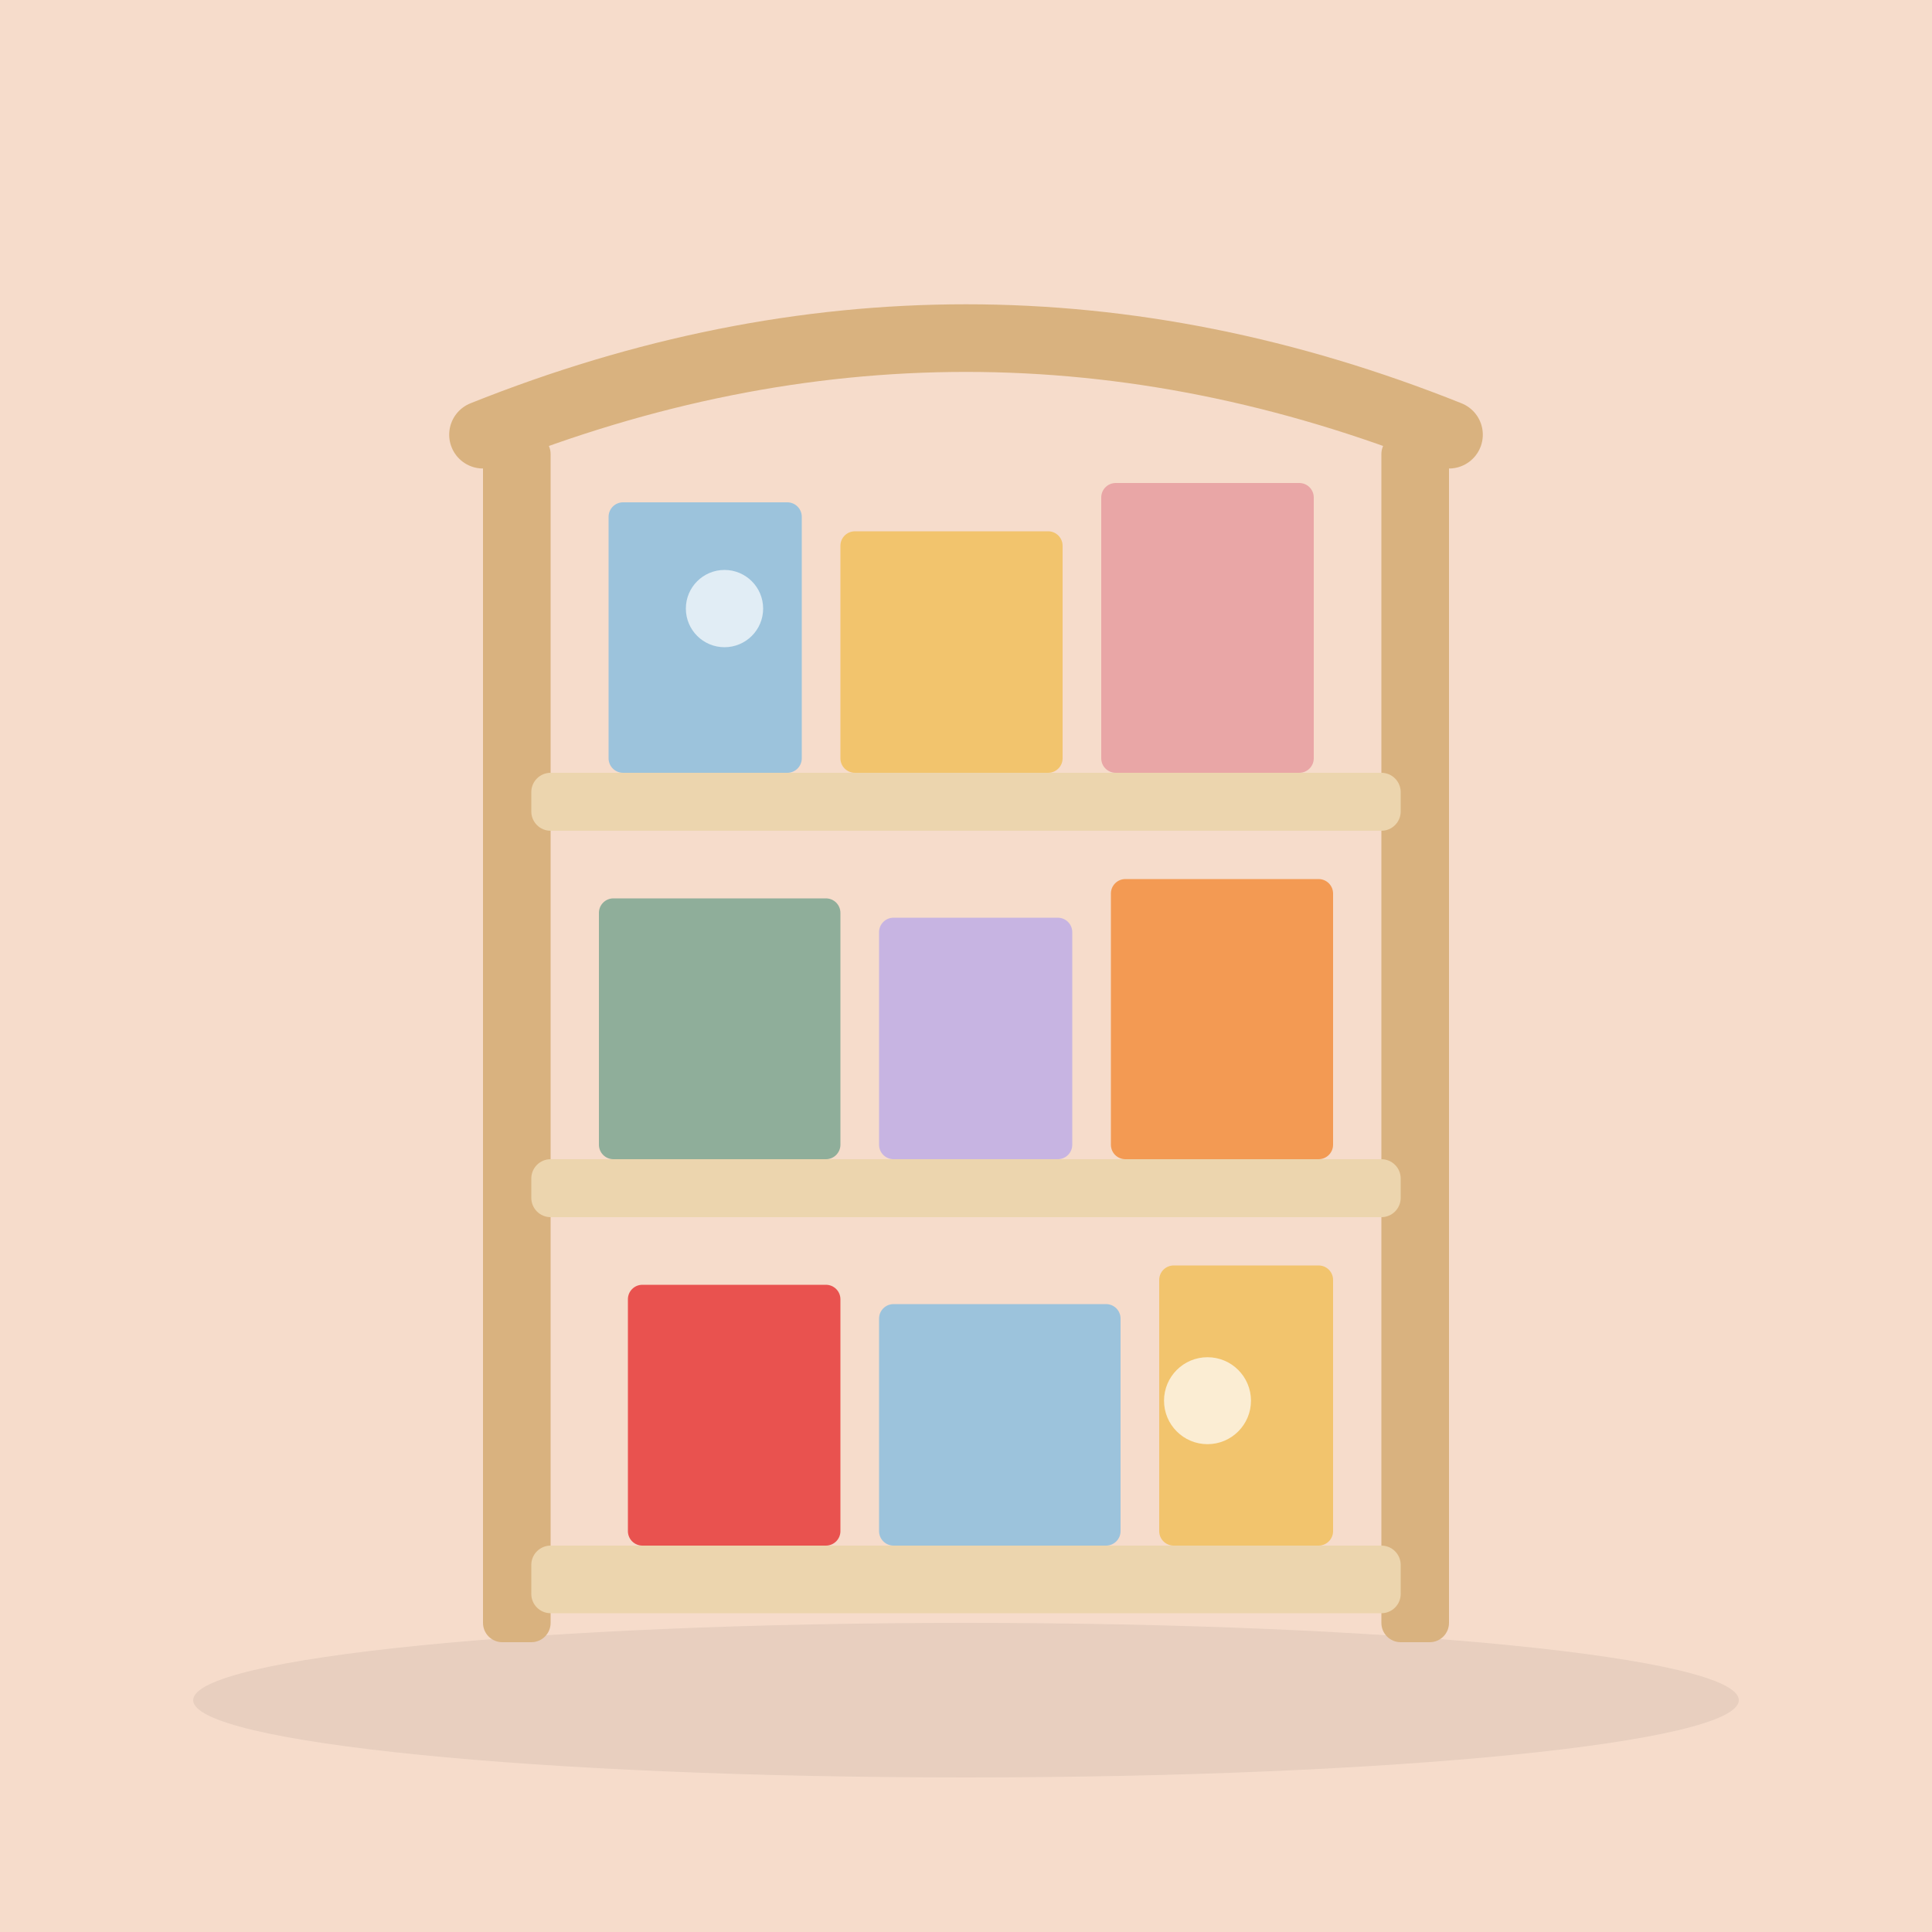
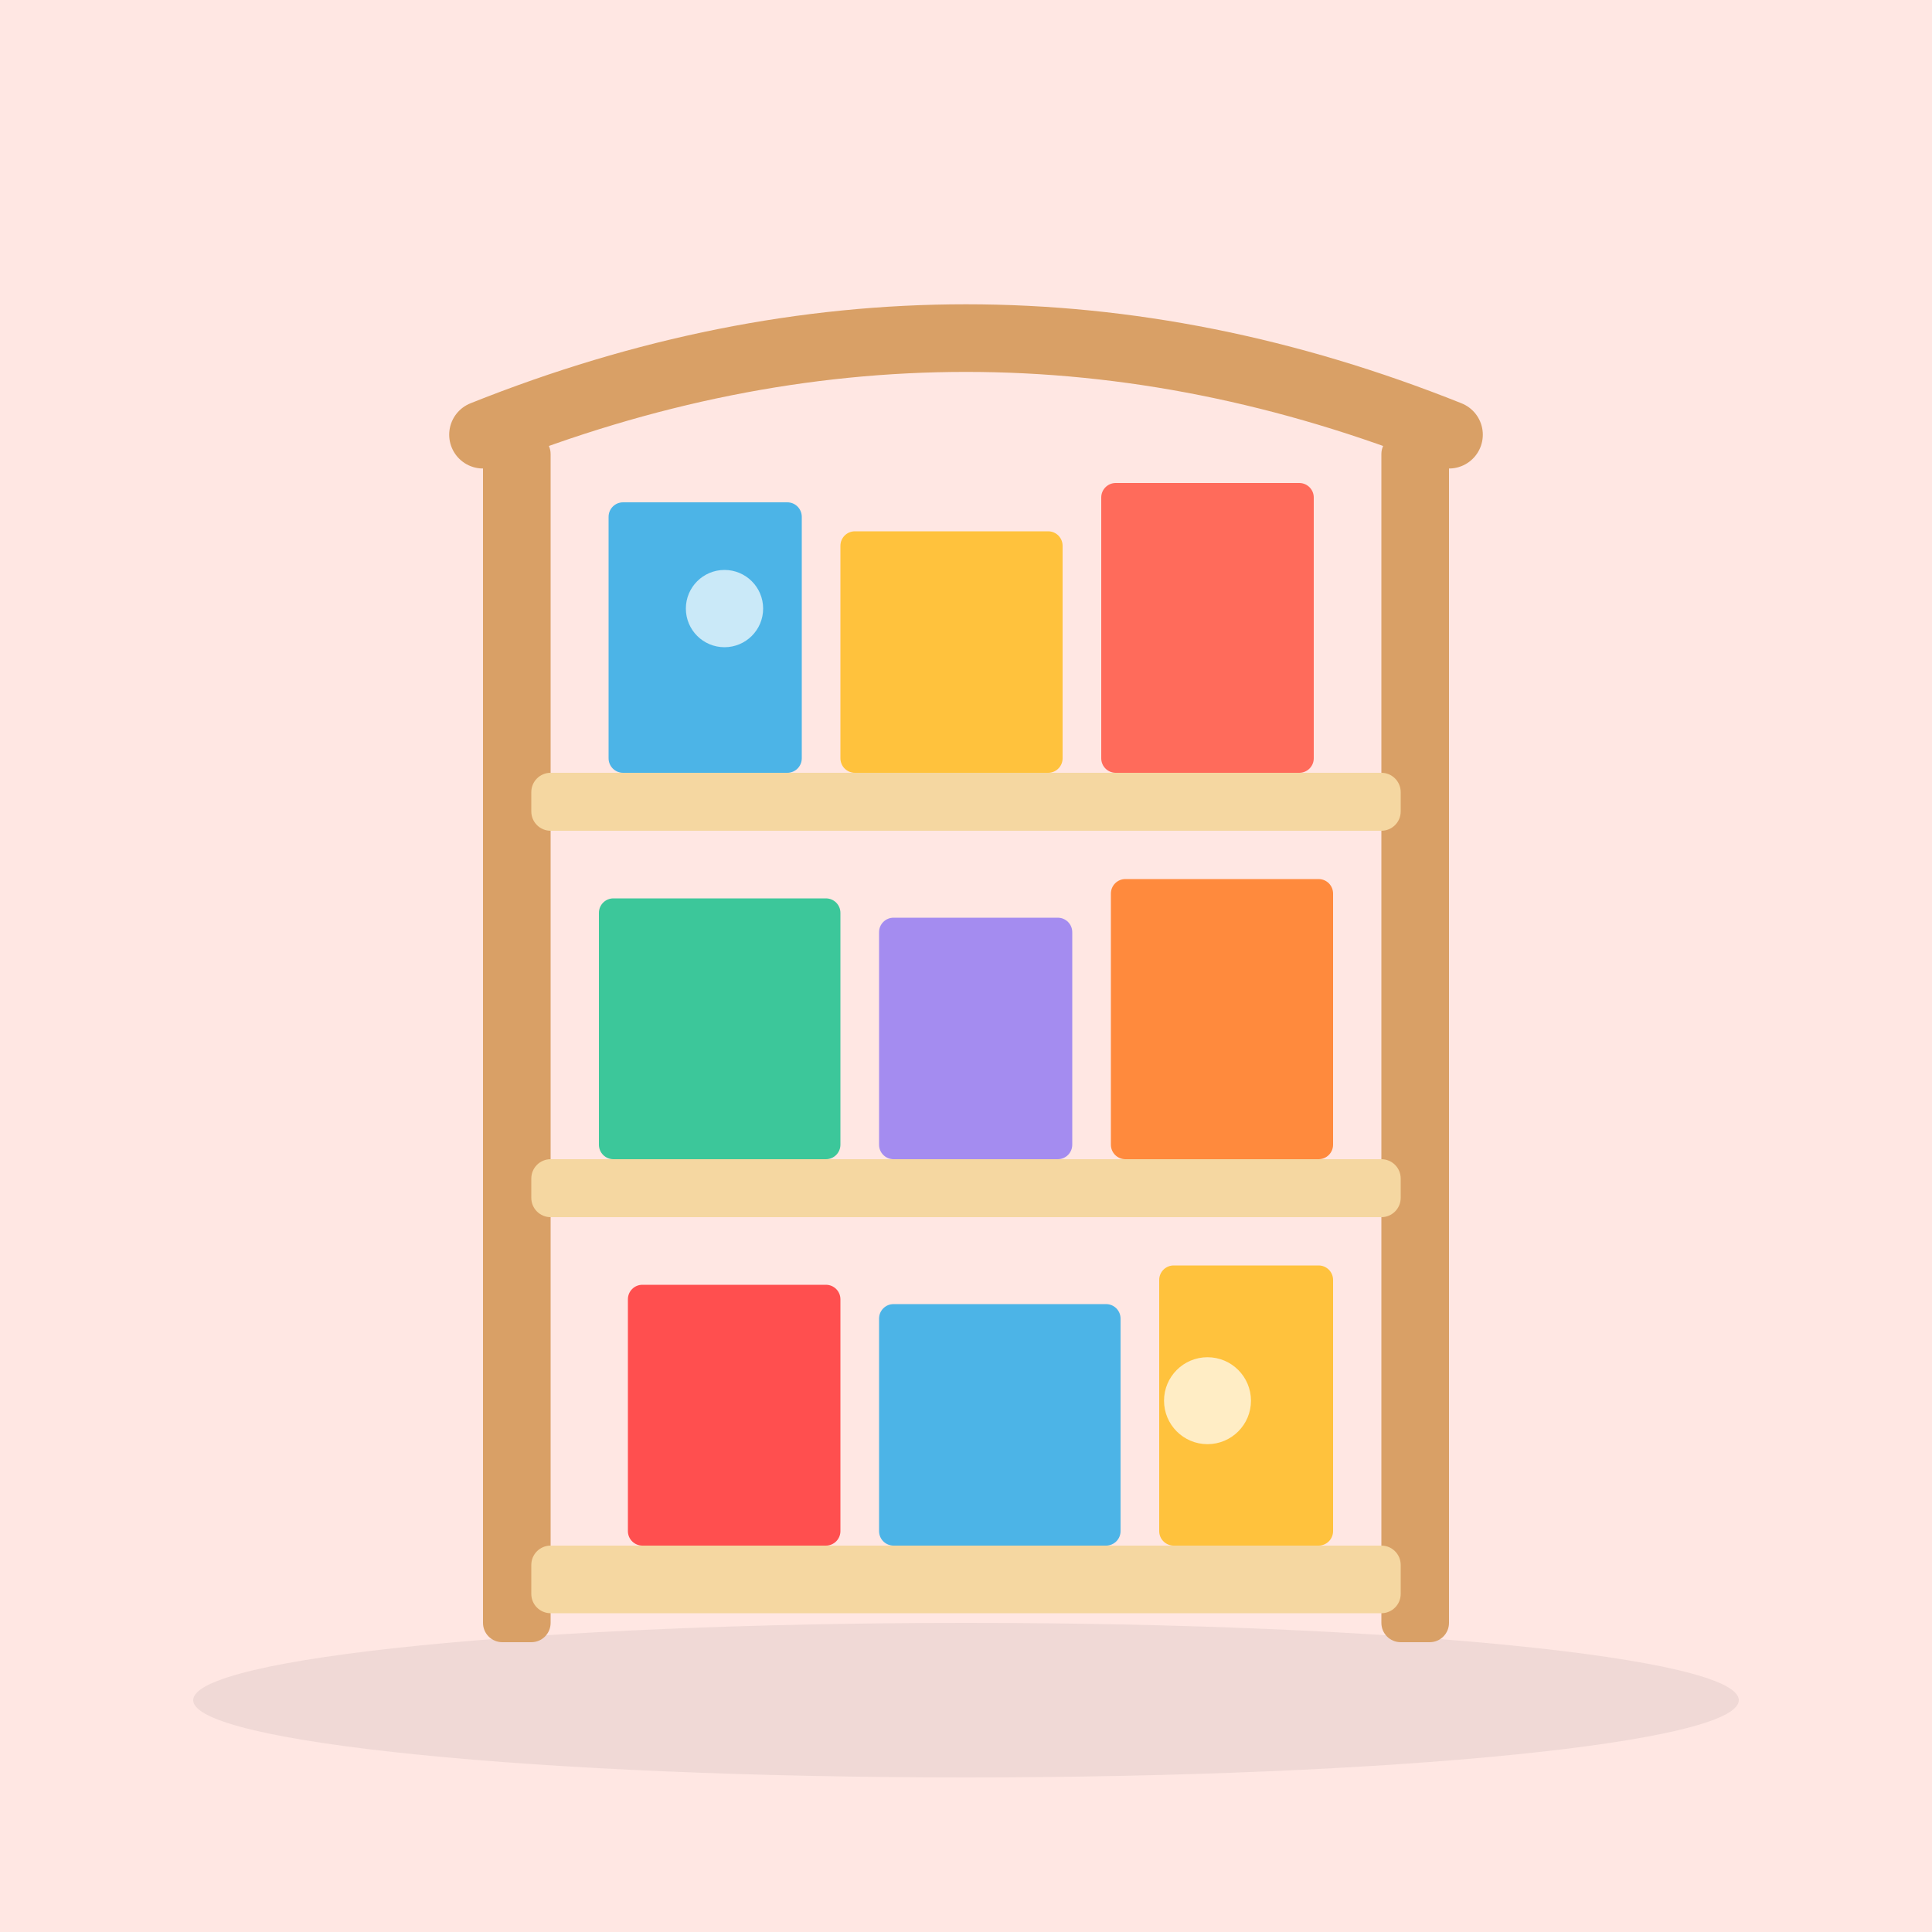
<svg xmlns="http://www.w3.org/2000/svg" viewBox="0 0 400 400">
-   <rect width="400" height="400" fill="#f6dccb" />
+   <rect width="400" height="400" fill="#ffe7e3" />
  <ellipse cx="200" cy="352" rx="160" ry="16" fill="#000" opacity=".06" />
-   <rect x="100" y="90" width="14" height="250" rx="4" fill="#d9b27f" />
-   <rect x="286" y="90" width="14" height="250" rx="4" fill="#d9b27f" />
-   <path d="M100 90q100-40 200 0" fill="none" stroke="#d9b27f" stroke-width="14" stroke-linecap="round" />
-   <g fill="#ecd5ae">
+   <rect x="100" y="90" width="14" height="250" rx="4" fill="#d9a066" />
+   <rect x="286" y="90" width="14" height="250" rx="4" fill="#d9a066" />
+   <path d="M100 90q100-40 200 0" fill="none" stroke="#d9a066" stroke-width="14" stroke-linecap="round" />
+   <g fill="#f5d7a1">
    <rect x="110" y="160" width="180" height="12" rx="4" />
    <rect x="110" y="240" width="180" height="12" rx="4" />
    <rect x="110" y="320" width="180" height="14" rx="4" />
  </g>
-   <rect x="126" y="104" width="40" height="56" rx="3" fill="#9cc3dc" />
-   <rect x="174" y="110" width="46" height="50" rx="3" fill="#f2c46d" />
-   <rect x="228" y="100" width="44" height="60" rx="3" fill="#e9a6a6" />
-   <rect x="124" y="186" width="50" height="54" rx="3" fill="#8fae9a" />
-   <rect x="182" y="190" width="40" height="50" rx="3" fill="#c7b4e2" />
-   <rect x="230" y="182" width="46" height="58" rx="3" fill="#f39a53" />
-   <rect x="130" y="266" width="44" height="54" rx="3" fill="#e9524f" />
-   <rect x="182" y="270" width="50" height="50" rx="3" fill="#9cc3dc" />
-   <rect x="240" y="262" width="36" height="58" rx="3" fill="#f2c46d" />
+   <rect x="126" y="104" width="40" height="56" rx="3" fill="#4cb4e7" />
+   <rect x="174" y="110" width="46" height="50" rx="3" fill="#ffc23d" />
+   <rect x="228" y="100" width="44" height="60" rx="3" fill="#ff6b5b" />
+   <rect x="124" y="186" width="50" height="54" rx="3" fill="#3cc79a" />
+   <rect x="182" y="190" width="40" height="50" rx="3" fill="#a48cf0" />
+   <rect x="230" y="182" width="46" height="58" rx="3" fill="#ff8a3d" />
+   <rect x="130" y="266" width="44" height="54" rx="3" fill="#ff4f4f" />
+   <rect x="182" y="270" width="50" height="50" rx="3" fill="#4cb4e7" />
+   <rect x="240" y="262" width="36" height="58" rx="3" fill="#ffc23d" />
  <circle cx="150" cy="126" r="8" fill="#fff" opacity=".7" />
  <circle cx="250" cy="290" r="9" fill="#fff" opacity=".7" />
</svg>
